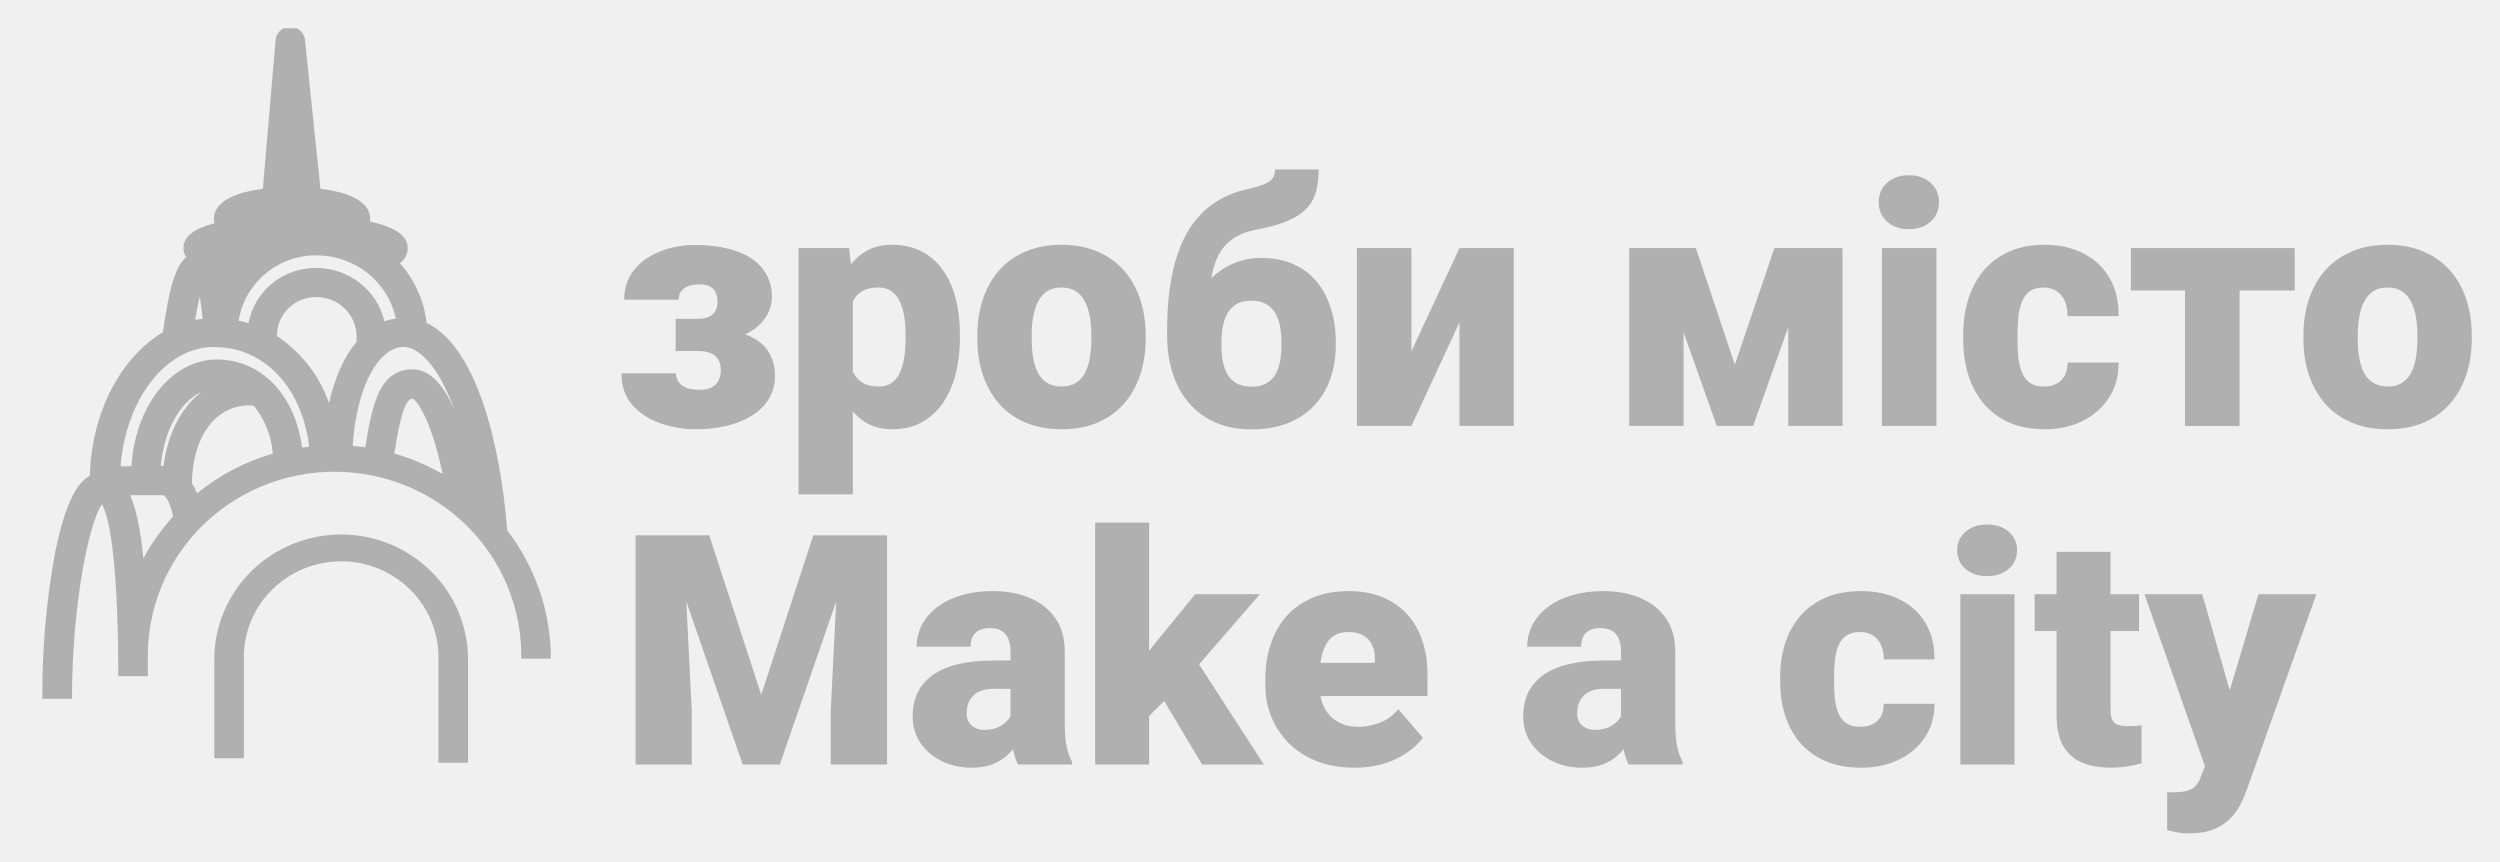
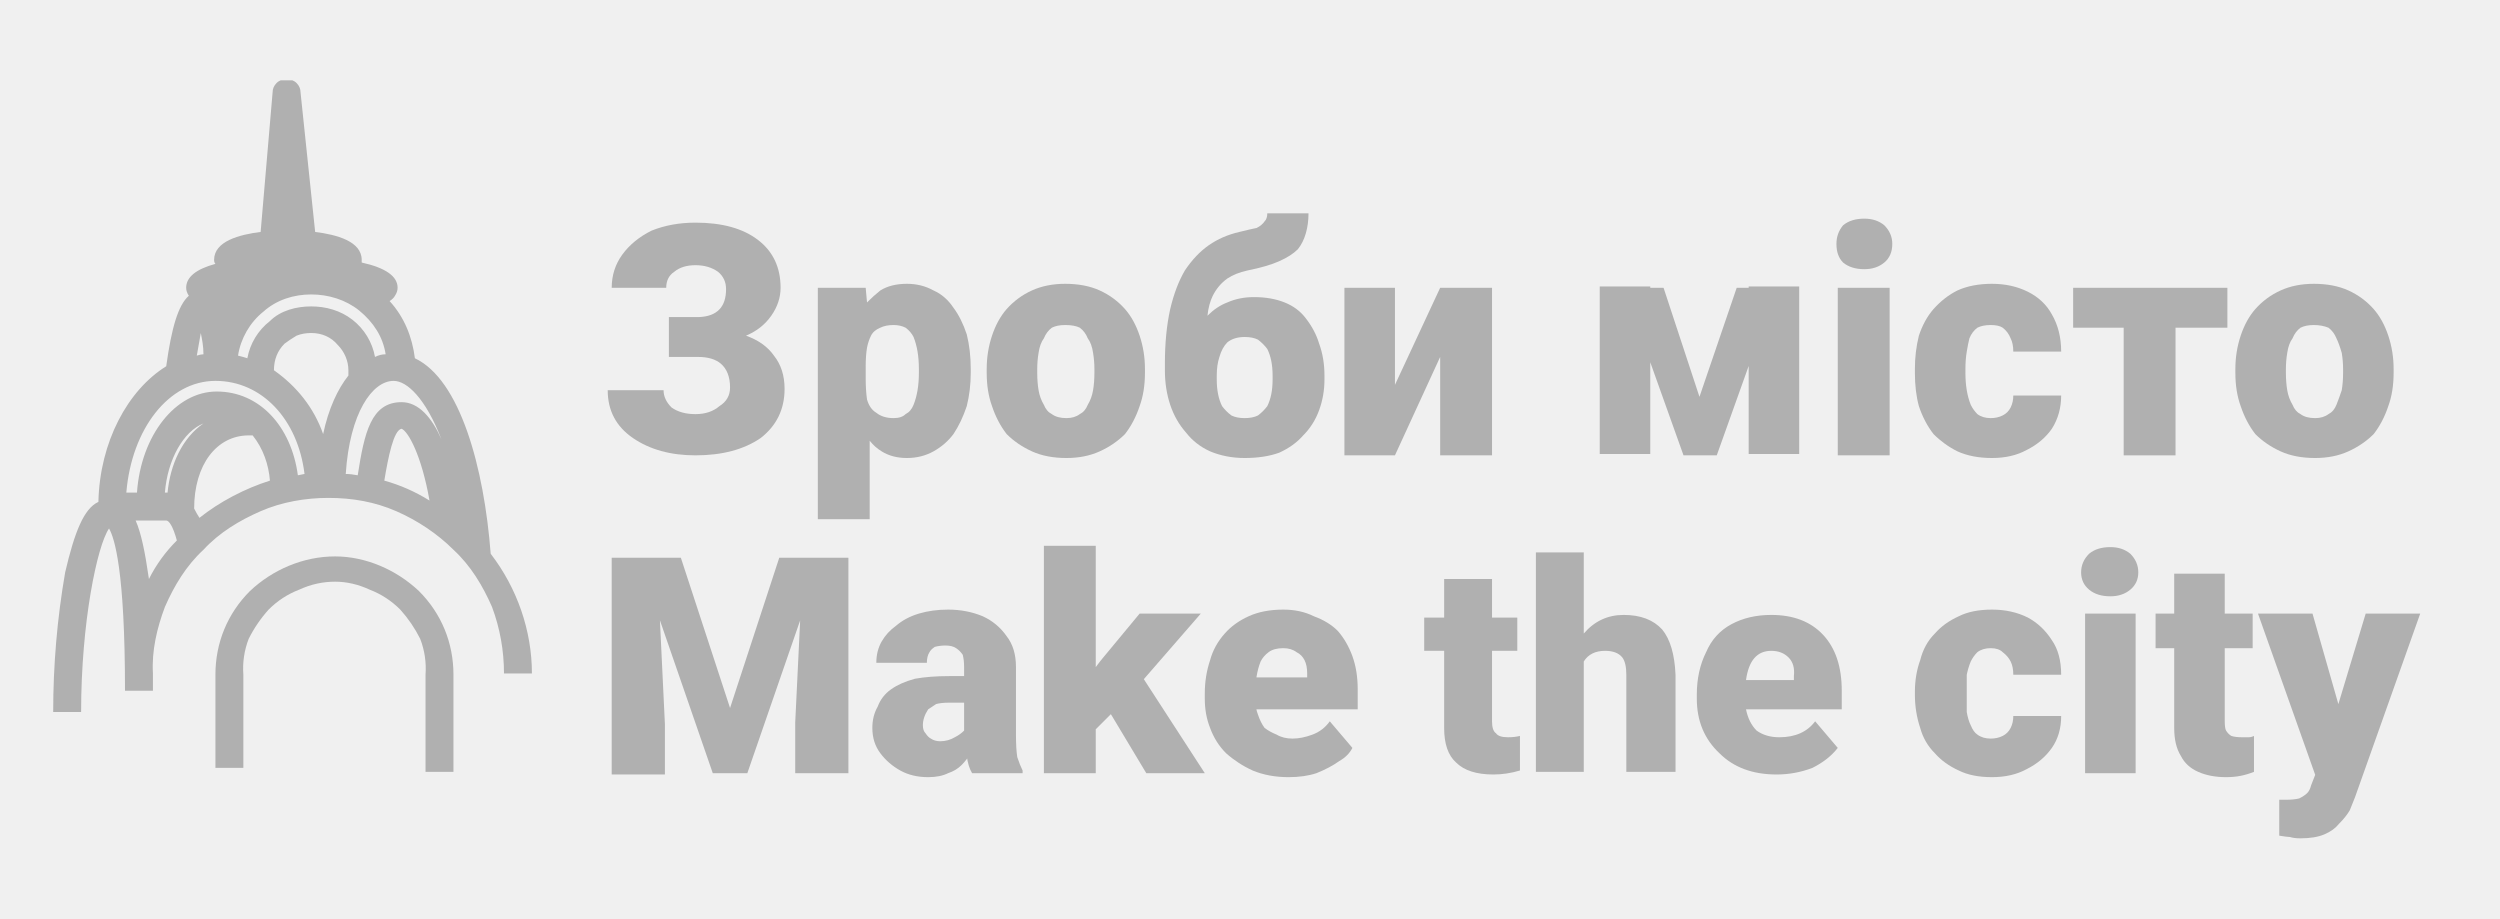
- <svg xmlns="http://www.w3.org/2000/svg" width="177" height="61" viewBox="0 0 177 61" fill="none">
-   <path d="M50.37 24.152H47.836V22.569H49.423C49.75 22.569 50.013 22.518 50.21 22.418C50.416 22.317 50.564 22.177 50.656 21.998C50.755 21.812 50.804 21.603 50.804 21.37C50.804 21.168 50.77 20.974 50.701 20.788C50.64 20.602 50.519 20.447 50.336 20.322C50.153 20.198 49.883 20.136 49.525 20.136C49.229 20.136 48.97 20.175 48.749 20.253C48.528 20.33 48.357 20.45 48.235 20.613C48.114 20.769 48.053 20.97 48.053 21.219H44.194C44.194 20.404 44.422 19.709 44.879 19.135C45.336 18.553 45.948 18.111 46.717 17.808C47.486 17.498 48.334 17.343 49.263 17.343C50.077 17.343 50.815 17.424 51.478 17.587C52.14 17.742 52.707 17.975 53.179 18.285C53.65 18.596 54.012 18.98 54.263 19.438C54.522 19.888 54.651 20.412 54.651 21.009C54.651 21.436 54.552 21.839 54.354 22.22C54.157 22.6 53.871 22.937 53.498 23.232C53.125 23.519 52.672 23.744 52.14 23.907C51.615 24.07 51.025 24.152 50.37 24.152ZM47.836 23.314H50.37C51.101 23.314 51.744 23.387 52.3 23.535C52.863 23.675 53.335 23.884 53.715 24.163C54.096 24.443 54.381 24.788 54.571 25.199C54.769 25.603 54.868 26.069 54.868 26.596C54.868 27.194 54.731 27.729 54.457 28.202C54.183 28.668 53.795 29.064 53.293 29.39C52.79 29.716 52.197 29.964 51.512 30.135C50.827 30.305 50.077 30.391 49.263 30.391C48.403 30.391 47.569 30.251 46.763 29.972C45.956 29.692 45.294 29.262 44.776 28.68C44.259 28.098 44 27.349 44 26.433H47.859C47.859 26.643 47.916 26.837 48.03 27.015C48.144 27.194 48.323 27.337 48.566 27.446C48.818 27.547 49.141 27.597 49.537 27.597C49.925 27.597 50.226 27.531 50.439 27.399C50.659 27.267 50.812 27.097 50.895 26.887C50.987 26.678 51.032 26.464 51.032 26.247C51.032 25.913 50.971 25.646 50.85 25.444C50.728 25.242 50.545 25.095 50.302 25.002C50.066 24.901 49.773 24.85 49.423 24.85H47.836V23.314Z" fill="#B0B0B0" />
-   <path d="M60.382 19.985V35H56.535V17.564H60.12L60.382 19.985ZM67.962 23.709V23.954C67.962 24.87 67.86 25.719 67.654 26.503C67.449 27.287 67.144 27.97 66.741 28.552C66.338 29.134 65.835 29.588 65.234 29.913C64.64 30.232 63.952 30.391 63.168 30.391C62.429 30.391 61.794 30.224 61.261 29.89C60.728 29.556 60.283 29.095 59.925 28.505C59.568 27.915 59.279 27.24 59.058 26.48C58.837 25.719 58.662 24.916 58.533 24.07V23.756C58.662 22.848 58.837 22.006 59.058 21.23C59.279 20.447 59.568 19.764 59.925 19.182C60.283 18.6 60.725 18.146 61.25 17.82C61.782 17.494 62.418 17.331 63.156 17.331C63.94 17.331 64.629 17.482 65.223 17.785C65.824 18.088 66.326 18.522 66.73 19.089C67.141 19.647 67.449 20.319 67.654 21.102C67.86 21.886 67.962 22.755 67.962 23.709ZM64.115 23.954V23.709C64.115 23.221 64.081 22.774 64.013 22.371C63.944 21.96 63.834 21.603 63.681 21.3C63.537 20.997 63.343 20.765 63.099 20.602C62.856 20.439 62.555 20.357 62.197 20.357C61.786 20.357 61.44 20.423 61.158 20.555C60.884 20.679 60.664 20.873 60.496 21.137C60.337 21.393 60.222 21.715 60.154 22.103C60.093 22.483 60.066 22.93 60.074 23.442V24.396C60.059 24.986 60.116 25.506 60.245 25.956C60.374 26.398 60.599 26.744 60.919 26.992C61.238 27.24 61.672 27.364 62.22 27.364C62.585 27.364 62.89 27.279 63.133 27.108C63.377 26.93 63.571 26.685 63.716 26.375C63.86 26.057 63.963 25.692 64.024 25.281C64.085 24.87 64.115 24.427 64.115 23.954Z" fill="#B0B0B0" />
-   <path d="M69.195 23.989V23.744C69.195 22.821 69.325 21.971 69.584 21.195C69.842 20.412 70.223 19.733 70.725 19.158C71.228 18.584 71.848 18.138 72.586 17.82C73.324 17.494 74.177 17.331 75.143 17.331C76.117 17.331 76.974 17.494 77.712 17.82C78.458 18.138 79.082 18.584 79.584 19.158C80.086 19.733 80.467 20.412 80.726 21.195C80.984 21.971 81.114 22.821 81.114 23.744V23.989C81.114 24.904 80.984 25.754 80.726 26.538C80.467 27.314 80.086 27.993 79.584 28.575C79.082 29.149 78.462 29.595 77.723 29.913C76.985 30.232 76.133 30.391 75.166 30.391C74.199 30.391 73.343 30.232 72.597 29.913C71.852 29.595 71.228 29.149 70.725 28.575C70.223 27.993 69.842 27.314 69.584 26.538C69.325 25.754 69.195 24.904 69.195 23.989ZM73.043 23.744V23.989C73.043 24.462 73.077 24.904 73.145 25.316C73.214 25.727 73.328 26.088 73.488 26.398C73.648 26.701 73.865 26.938 74.139 27.108C74.412 27.279 74.755 27.364 75.166 27.364C75.569 27.364 75.904 27.279 76.171 27.108C76.445 26.938 76.662 26.701 76.821 26.398C76.981 26.088 77.095 25.727 77.164 25.316C77.232 24.904 77.267 24.462 77.267 23.989V23.744C77.267 23.287 77.232 22.856 77.164 22.452C77.095 22.041 76.981 21.68 76.821 21.37C76.662 21.052 76.445 20.803 76.171 20.625C75.897 20.447 75.554 20.357 75.143 20.357C74.74 20.357 74.401 20.447 74.127 20.625C73.861 20.803 73.648 21.052 73.488 21.37C73.328 21.68 73.214 22.041 73.145 22.452C73.077 22.856 73.043 23.287 73.043 23.744Z" fill="#B0B0B0" />
-   <path d="M90.269 12H93.363C93.363 12.559 93.306 13.063 93.192 13.513C93.078 13.956 92.865 14.355 92.553 14.712C92.241 15.061 91.784 15.368 91.183 15.632C90.589 15.888 89.805 16.105 88.831 16.283C88.207 16.408 87.682 16.621 87.256 16.924C86.829 17.226 86.487 17.637 86.228 18.157C85.977 18.669 85.798 19.306 85.692 20.066C85.593 20.827 85.555 21.727 85.578 22.767V23.081L82.632 23.616V23.302C82.64 21.742 82.773 20.388 83.032 19.24C83.29 18.084 83.66 17.11 84.139 16.318C84.626 15.527 85.212 14.894 85.897 14.421C86.582 13.948 87.351 13.614 88.203 13.42C88.744 13.296 89.162 13.176 89.459 13.059C89.763 12.943 89.973 12.803 90.087 12.64C90.209 12.477 90.269 12.264 90.269 12ZM89.322 18.262C90.174 18.262 90.928 18.41 91.582 18.704C92.237 18.999 92.785 19.415 93.226 19.95C93.668 20.485 94.003 21.118 94.231 21.847C94.459 22.569 94.573 23.356 94.573 24.21V24.454C94.573 25.308 94.444 26.099 94.185 26.829C93.927 27.551 93.546 28.179 93.044 28.715C92.541 29.25 91.917 29.665 91.171 29.96C90.433 30.255 89.581 30.402 88.614 30.402C87.648 30.402 86.791 30.239 86.046 29.913C85.3 29.58 84.672 29.114 84.162 28.517C83.66 27.919 83.279 27.217 83.02 26.41C82.761 25.603 82.632 24.718 82.632 23.756V23.512C82.624 23.403 82.689 23.302 82.826 23.209C82.971 23.108 83.138 22.984 83.329 22.837C83.526 22.681 83.701 22.472 83.854 22.208C84.394 21.269 84.946 20.512 85.509 19.938C86.072 19.356 86.666 18.933 87.29 18.669C87.914 18.398 88.591 18.262 89.322 18.262ZM88.591 21.288C88.051 21.288 87.625 21.424 87.313 21.696C87.008 21.96 86.791 22.313 86.662 22.755C86.54 23.197 86.479 23.682 86.479 24.21V24.454C86.479 24.866 86.514 25.25 86.582 25.607C86.651 25.956 86.765 26.266 86.925 26.538C87.084 26.802 87.301 27.007 87.575 27.155C87.857 27.302 88.203 27.376 88.614 27.376C89.018 27.376 89.356 27.302 89.63 27.155C89.904 27.007 90.121 26.802 90.281 26.538C90.441 26.266 90.555 25.956 90.623 25.607C90.692 25.25 90.726 24.866 90.726 24.454V24.21C90.726 23.814 90.692 23.442 90.623 23.093C90.555 22.736 90.441 22.425 90.281 22.161C90.121 21.89 89.9 21.677 89.619 21.521C89.345 21.366 89.002 21.288 88.591 21.288Z" fill="#B0B0B0" />
-   <path d="M99.928 24.873L103.33 17.564H107.177V30.158H103.33V22.825L99.928 30.158H96.069V17.564H99.928V24.873Z" fill="#B0B0B0" />
-   <path d="M122.828 25.828L125.625 17.564H128.605L124.118 30.158H121.55L117.075 17.564H120.066L122.828 25.828ZM119.198 17.564V30.158H115.351V17.564H119.198ZM126.607 30.158V17.564H130.454V30.158H126.607Z" fill="#B0B0B0" />
-   <path d="M137.098 17.564V30.158H133.24V17.564H137.098ZM133.012 14.316C133.012 13.758 133.209 13.3 133.605 12.943C134.001 12.586 134.515 12.407 135.146 12.407C135.778 12.407 136.292 12.586 136.687 12.943C137.083 13.3 137.281 13.758 137.281 14.316C137.281 14.875 137.083 15.333 136.687 15.69C136.292 16.047 135.778 16.225 135.146 16.225C134.515 16.225 134.001 16.047 133.605 15.69C133.209 15.333 133.012 14.875 133.012 14.316Z" fill="#B0B0B0" />
-   <path d="M144.69 27.364C145.048 27.364 145.352 27.298 145.603 27.166C145.862 27.027 146.056 26.833 146.186 26.584C146.323 26.328 146.387 26.022 146.38 25.665H149.999C150.006 26.612 149.778 27.442 149.314 28.156C148.857 28.862 148.233 29.413 147.441 29.809C146.658 30.197 145.771 30.391 144.782 30.391C143.815 30.391 142.97 30.232 142.247 29.913C141.524 29.588 140.919 29.137 140.432 28.563C139.953 27.981 139.591 27.302 139.347 26.526C139.112 25.75 138.994 24.908 138.994 24V23.733C138.994 22.825 139.112 21.983 139.347 21.207C139.591 20.423 139.953 19.744 140.432 19.17C140.919 18.588 141.52 18.138 142.236 17.82C142.959 17.494 143.8 17.331 144.759 17.331C145.786 17.331 146.692 17.529 147.476 17.925C148.267 18.32 148.888 18.895 149.337 19.647C149.786 20.4 150.006 21.312 149.999 22.383H146.38C146.387 22.002 146.33 21.661 146.209 21.358C146.087 21.056 145.897 20.815 145.638 20.637C145.387 20.45 145.063 20.357 144.667 20.357C144.272 20.357 143.952 20.447 143.708 20.625C143.465 20.803 143.278 21.052 143.149 21.37C143.027 21.68 142.944 22.037 142.898 22.441C142.86 22.844 142.841 23.275 142.841 23.733V24C142.841 24.466 142.86 24.904 142.898 25.316C142.944 25.719 143.031 26.076 143.16 26.387C143.29 26.689 143.476 26.93 143.72 27.108C143.963 27.279 144.287 27.364 144.69 27.364Z" fill="#B0B0B0" />
-   <path d="M158.561 17.564V30.158H154.702V17.564H158.561ZM162.465 17.564V20.567H150.866V17.564H162.465Z" fill="#B0B0B0" />
-   <path d="M163.082 23.989V23.744C163.082 22.821 163.211 21.971 163.47 21.195C163.728 20.412 164.109 19.733 164.611 19.158C165.114 18.584 165.734 18.138 166.472 17.82C167.21 17.494 168.063 17.331 169.029 17.331C170.004 17.331 170.86 17.494 171.598 17.82C172.344 18.138 172.968 18.584 173.47 19.158C173.973 19.733 174.353 20.412 174.612 21.195C174.871 21.971 175 22.821 175 23.744V23.989C175 24.904 174.871 25.754 174.612 26.538C174.353 27.314 173.973 27.993 173.47 28.575C172.968 29.149 172.348 29.595 171.609 29.913C170.871 30.232 170.019 30.391 169.052 30.391C168.086 30.391 167.229 30.232 166.484 29.913C165.738 29.595 165.114 29.149 164.611 28.575C164.109 27.993 163.728 27.314 163.47 26.538C163.211 25.754 163.082 24.904 163.082 23.989ZM166.929 23.744V23.989C166.929 24.462 166.963 24.904 167.032 25.316C167.1 25.727 167.214 26.088 167.374 26.398C167.534 26.701 167.751 26.938 168.025 27.108C168.299 27.279 168.641 27.364 169.052 27.364C169.456 27.364 169.79 27.279 170.057 27.108C170.331 26.938 170.548 26.701 170.708 26.398C170.867 26.088 170.982 25.727 171.05 25.316C171.119 24.904 171.153 24.462 171.153 23.989V23.744C171.153 23.287 171.119 22.856 171.05 22.452C170.982 22.041 170.867 21.68 170.708 21.37C170.548 21.052 170.331 20.803 170.057 20.625C169.783 20.447 169.44 20.357 169.029 20.357C168.626 20.357 168.287 20.447 168.013 20.625C167.747 20.803 167.534 21.052 167.374 21.37C167.214 21.68 167.1 22.041 167.032 22.452C166.963 22.856 166.929 23.287 166.929 23.744Z" fill="#B0B0B0" />
-   <path d="M46.972 37.903H50.213L53.897 49.193L57.58 37.903H60.821L55.211 54.13H52.582L46.972 37.903ZM45 37.903H48.355L48.978 50.34V54.13H45V37.903ZM59.439 37.903H62.805V54.13H58.815V50.34L59.439 37.903Z" fill="#B0B0B0" />
-   <path d="M71.543 51.098V46.128C71.543 45.786 71.494 45.492 71.395 45.247C71.297 45.002 71.142 44.813 70.931 44.679C70.719 44.538 70.436 44.467 70.081 44.467C69.794 44.467 69.548 44.515 69.344 44.612C69.14 44.709 68.985 44.853 68.879 45.047C68.774 45.24 68.721 45.485 68.721 45.782H64.901C64.901 45.225 65.026 44.709 65.275 44.233C65.532 43.75 65.895 43.33 66.363 42.974C66.839 42.617 67.406 42.342 68.063 42.149C68.728 41.948 69.469 41.848 70.285 41.848C71.259 41.848 72.128 42.008 72.891 42.327C73.662 42.647 74.27 43.126 74.716 43.765C75.162 44.397 75.385 45.191 75.385 46.15V51.087C75.385 51.875 75.43 52.473 75.521 52.882C75.611 53.283 75.74 53.636 75.906 53.94V54.13H72.075C71.894 53.758 71.758 53.305 71.667 52.77C71.584 52.228 71.543 51.67 71.543 51.098ZM72.007 46.763L72.03 48.769H70.341C69.986 48.769 69.684 48.817 69.435 48.914C69.193 49.011 68.996 49.144 68.845 49.315C68.702 49.479 68.596 49.664 68.528 49.872C68.468 50.08 68.437 50.3 68.437 50.53C68.437 50.753 68.49 50.953 68.596 51.132C68.709 51.303 68.86 51.436 69.049 51.533C69.238 51.63 69.45 51.678 69.684 51.678C70.107 51.678 70.466 51.6 70.761 51.444C71.063 51.28 71.293 51.083 71.452 50.853C71.611 50.623 71.69 50.407 71.69 50.207L72.529 51.745C72.378 52.042 72.204 52.343 72.007 52.647C71.818 52.952 71.58 53.234 71.293 53.494C71.014 53.747 70.67 53.955 70.262 54.118C69.854 54.275 69.359 54.353 68.777 54.353C68.022 54.353 67.327 54.2 66.692 53.896C66.065 53.591 65.562 53.167 65.185 52.625C64.807 52.075 64.618 51.444 64.618 50.73C64.618 50.106 64.731 49.549 64.958 49.059C65.192 48.568 65.544 48.152 66.012 47.81C66.48 47.469 67.077 47.209 67.803 47.03C68.528 46.852 69.382 46.763 70.364 46.763H72.007Z" fill="#B0B0B0" />
-   <path d="M81.357 37V54.13H77.538V37H81.357ZM89.2 42.071L83.873 48.212L81.085 50.953L79.419 48.568L81.743 45.593L84.621 42.071H89.2ZM85.109 54.13L81.833 48.635L84.655 46.663L89.483 54.13H85.109Z" fill="#B0B0B0" />
-   <path d="M95.909 54.353C94.912 54.353 94.02 54.2 93.235 53.896C92.449 53.584 91.784 53.156 91.24 52.614C90.704 52.072 90.292 51.447 90.005 50.742C89.725 50.036 89.585 49.289 89.585 48.502V48.078C89.585 47.194 89.71 46.377 89.959 45.626C90.209 44.868 90.579 44.207 91.07 43.642C91.561 43.078 92.177 42.639 92.917 42.327C93.658 42.008 94.519 41.848 95.501 41.848C96.37 41.848 97.148 41.986 97.836 42.26C98.524 42.535 99.105 42.929 99.581 43.442C100.065 43.954 100.431 44.575 100.681 45.303C100.938 46.031 101.066 46.848 101.066 47.755V49.282H91.047V46.93H97.337V46.64C97.345 46.239 97.273 45.897 97.122 45.615C96.978 45.333 96.767 45.117 96.487 44.969C96.208 44.82 95.868 44.746 95.467 44.746C95.052 44.746 94.708 44.835 94.436 45.013C94.172 45.191 93.964 45.437 93.813 45.749C93.669 46.053 93.567 46.406 93.507 46.807C93.446 47.209 93.416 47.632 93.416 48.078V48.502C93.416 48.947 93.476 49.352 93.597 49.716C93.726 50.08 93.907 50.392 94.141 50.653C94.383 50.905 94.67 51.102 95.003 51.243C95.343 51.384 95.728 51.455 96.159 51.455C96.68 51.455 97.194 51.358 97.7 51.165C98.206 50.972 98.641 50.653 99.003 50.207L100.737 52.235C100.488 52.584 100.133 52.922 99.672 53.249C99.219 53.576 98.675 53.844 98.04 54.052C97.405 54.252 96.695 54.353 95.909 54.353Z" fill="#B0B0B0" />
-   <path d="M114.768 51.098V46.128C114.768 45.786 114.719 45.492 114.621 45.247C114.522 45.002 114.368 44.813 114.156 44.679C113.944 44.538 113.661 44.467 113.306 44.467C113.019 44.467 112.773 44.515 112.569 44.612C112.365 44.709 112.21 44.853 112.105 45.047C111.999 45.24 111.946 45.485 111.946 45.782H108.127C108.127 45.225 108.251 44.709 108.501 44.233C108.758 43.75 109.12 43.33 109.589 42.974C110.065 42.617 110.631 42.342 111.289 42.149C111.954 41.948 112.694 41.848 113.51 41.848C114.485 41.848 115.354 42.008 116.117 42.327C116.887 42.647 117.496 43.126 117.941 43.765C118.387 44.397 118.61 45.191 118.61 46.15V51.087C118.61 51.875 118.655 52.473 118.746 52.882C118.837 53.283 118.965 53.636 119.131 53.94V54.13H115.301C115.119 53.758 114.983 53.305 114.893 52.77C114.81 52.228 114.768 51.67 114.768 51.098ZM115.233 46.763L115.255 48.769H113.567C113.212 48.769 112.909 48.817 112.66 48.914C112.418 49.011 112.222 49.144 112.071 49.315C111.927 49.479 111.821 49.664 111.753 49.872C111.693 50.08 111.663 50.3 111.663 50.53C111.663 50.753 111.716 50.953 111.821 51.132C111.935 51.303 112.086 51.436 112.275 51.533C112.464 51.63 112.675 51.678 112.909 51.678C113.332 51.678 113.691 51.6 113.986 51.444C114.288 51.28 114.519 51.083 114.677 50.853C114.836 50.623 114.915 50.407 114.915 50.207L115.754 51.745C115.603 52.042 115.429 52.343 115.233 52.647C115.044 52.952 114.806 53.234 114.519 53.494C114.239 53.747 113.895 53.955 113.487 54.118C113.079 54.275 112.584 54.353 112.003 54.353C111.247 54.353 110.552 54.2 109.917 53.896C109.29 53.591 108.788 53.167 108.41 52.625C108.032 52.075 107.843 51.444 107.843 50.73C107.843 50.106 107.957 49.549 108.183 49.059C108.418 48.568 108.769 48.152 109.237 47.81C109.706 47.469 110.303 47.209 111.028 47.03C111.753 46.852 112.607 46.763 113.589 46.763H115.233Z" fill="#B0B0B0" />
-   <path d="M131.689 51.455C132.044 51.455 132.346 51.392 132.595 51.266C132.852 51.132 133.045 50.946 133.173 50.708C133.309 50.463 133.374 50.169 133.366 49.828H136.959C136.966 50.734 136.74 51.529 136.279 52.213C135.825 52.889 135.206 53.416 134.42 53.795C133.642 54.167 132.762 54.353 131.779 54.353C130.82 54.353 129.981 54.2 129.263 53.896C128.546 53.584 127.945 53.153 127.461 52.603C126.985 52.046 126.626 51.395 126.385 50.653C126.15 49.91 126.033 49.103 126.033 48.234V47.978C126.033 47.108 126.15 46.302 126.385 45.559C126.626 44.809 126.985 44.159 127.461 43.609C127.945 43.052 128.542 42.621 129.252 42.316C129.97 42.004 130.805 41.848 131.757 41.848C132.777 41.848 133.676 42.038 134.454 42.416C135.24 42.795 135.856 43.345 136.301 44.066C136.747 44.787 136.966 45.66 136.959 46.685H133.366C133.374 46.321 133.317 45.994 133.196 45.704C133.075 45.414 132.886 45.184 132.629 45.013C132.38 44.835 132.059 44.746 131.666 44.746C131.273 44.746 130.956 44.831 130.714 45.002C130.472 45.173 130.287 45.411 130.159 45.715C130.038 46.013 129.955 46.354 129.909 46.741C129.872 47.127 129.853 47.539 129.853 47.978V48.234C129.853 48.68 129.872 49.1 129.909 49.493C129.955 49.88 130.042 50.221 130.17 50.519C130.298 50.809 130.484 51.039 130.725 51.21C130.967 51.373 131.288 51.455 131.689 51.455Z" fill="#B0B0B0" />
-   <path d="M142.625 42.071V54.13H138.795V42.071H142.625ZM138.568 38.962C138.568 38.426 138.764 37.988 139.157 37.646C139.55 37.305 140.06 37.134 140.687 37.134C141.314 37.134 141.824 37.305 142.217 37.646C142.61 37.988 142.807 38.426 142.807 38.962C142.807 39.496 142.61 39.935 142.217 40.277C141.824 40.618 141.314 40.789 140.687 40.789C140.06 40.789 139.55 40.618 139.157 40.277C138.764 39.935 138.568 39.496 138.568 38.962Z" fill="#B0B0B0" />
-   <path d="M151.443 42.071V44.679H144.053V42.071H151.443ZM145.606 39.073H149.425V50.196C149.425 50.515 149.463 50.764 149.539 50.942C149.614 51.113 149.743 51.236 149.924 51.31C150.113 51.377 150.362 51.41 150.672 51.41C150.891 51.41 151.072 51.407 151.216 51.399C151.36 51.384 151.496 51.366 151.624 51.343V54.029C151.299 54.133 150.959 54.211 150.604 54.263C150.249 54.323 149.871 54.353 149.471 54.353C148.655 54.353 147.956 54.226 147.374 53.974C146.8 53.721 146.362 53.324 146.059 52.781C145.757 52.239 145.606 51.533 145.606 50.664V39.073Z" fill="#B0B0B0" />
-   <path d="M156.724 52.714L159.897 42.071H164L159.07 55.924C158.964 56.229 158.824 56.556 158.651 56.905C158.477 57.261 158.239 57.599 157.937 57.919C157.634 58.238 157.245 58.498 156.769 58.699C156.301 58.9 155.719 59 155.024 59C154.654 59 154.382 58.981 154.208 58.944C154.042 58.915 153.785 58.859 153.437 58.777V56.091C153.536 56.091 153.619 56.091 153.687 56.091C153.762 56.091 153.845 56.091 153.936 56.091C154.344 56.091 154.669 56.05 154.911 55.969C155.16 55.887 155.349 55.768 155.477 55.612C155.613 55.456 155.719 55.267 155.795 55.044L156.724 52.714ZM155.919 42.071L158.333 50.508L158.753 54.486H156.191L151.828 42.071H155.919Z" fill="#B0B0B0" />
-   <g clip-path="url(#clip0_2_1831)">
-     <path d="M35.914 37.555C35.4 31.146 33.649 24.49 30.203 22.863C30.03 21.298 29.371 19.824 28.315 18.641C28.487 18.515 28.627 18.351 28.722 18.162C28.817 17.974 28.866 17.765 28.864 17.555C28.864 16.685 27.973 16.066 26.208 15.694C26.211 15.634 26.211 15.573 26.208 15.512C26.208 14.11 24.327 13.566 22.688 13.363L21.601 2.918C21.599 2.644 21.486 2.383 21.288 2.191C21.09 1.999 20.822 1.893 20.544 1.895C20.266 1.897 20 2.008 19.805 2.203C19.61 2.398 19.502 2.662 19.504 2.935L18.609 13.37C16.984 13.58 15.146 14.123 15.146 15.512C15.145 15.611 15.156 15.709 15.177 15.805C13.727 16.183 12.989 16.767 12.989 17.555C12.987 17.784 13.055 18.008 13.185 18.198C12.364 18.885 11.944 20.649 11.532 23.523C8.571 25.294 6.481 29.162 6.362 33.68C5.314 34.247 4.562 35.963 3.916 39.04C3.279 42.483 2.972 45.976 3 49.475H5.097C5.097 42.805 6.299 37.008 7.219 35.702C7.6 36.365 8.372 38.824 8.372 47.873H10.469C10.469 47.433 10.469 47.01 10.469 46.594C10.443 44.869 10.767 43.156 11.421 41.555C12.074 39.954 13.046 38.497 14.277 37.269C15.509 36.041 16.977 35.066 18.596 34.402C20.215 33.737 21.952 33.396 23.706 33.399C25.459 33.401 27.195 33.747 28.812 34.416C30.429 35.085 31.894 36.064 33.122 37.296C34.35 38.527 35.317 39.987 35.967 41.59C36.615 43.193 36.934 44.907 36.903 46.632H39C39.003 43.356 37.92 40.169 35.914 37.555V37.555ZM32.167 29.004C31.468 27.398 30.514 26.15 29.214 26.15C26.907 26.15 26.358 28.526 25.862 31.672C25.568 31.627 25.271 31.596 24.971 31.569C25.278 27.013 26.966 24.562 28.57 24.562C29.605 24.562 31.035 25.851 32.167 29.004ZM31.332 33.556C30.258 32.939 29.111 32.454 27.917 32.112C28.197 30.314 28.581 28.275 29.186 28.213C29.651 28.416 30.657 30.187 31.332 33.556V33.556ZM22.436 18.084C23.748 18.086 25.02 18.53 26.038 19.344C27.056 20.158 27.759 21.291 28.029 22.554C27.751 22.591 27.478 22.657 27.214 22.753C26.965 21.679 26.352 20.721 25.476 20.034C24.601 19.347 23.514 18.972 22.395 18.971C21.254 18.96 20.146 19.346 19.268 20.062C18.39 20.778 17.797 21.776 17.596 22.881C17.372 22.812 17.141 22.753 16.897 22.705C17.102 21.408 17.774 20.227 18.791 19.376C19.808 18.526 21.102 18.064 22.436 18.074V18.084ZM19.605 23.781C19.602 23.419 19.672 23.06 19.812 22.725C19.951 22.39 20.157 22.085 20.417 21.829C20.677 21.573 20.987 21.371 21.328 21.233C21.668 21.096 22.034 21.027 22.402 21.031C23.156 21.032 23.879 21.327 24.412 21.851C24.946 22.376 25.246 23.087 25.247 23.829V24.201C24.373 25.232 23.705 26.718 23.293 28.543C22.625 26.608 21.333 24.941 19.613 23.795L19.605 23.781ZM14.146 20.993C14.223 21.467 14.289 22.024 14.349 22.568C14.171 22.588 13.999 22.619 13.814 22.654C13.936 21.928 14.045 21.388 14.146 20.993ZM15.195 24.576C18.728 24.576 21.392 27.464 21.891 31.624L21.384 31.689C20.916 28.007 18.526 25.452 15.352 25.452C12.178 25.452 9.571 28.712 9.305 33.016H8.536C8.91 28.251 11.738 24.562 15.181 24.562L15.195 24.576ZM11.574 32.992H11.388C11.588 30.513 12.755 28.433 14.265 27.749C12.716 28.928 11.839 30.922 11.574 32.992ZM13.587 34.203C13.636 30.912 15.251 28.701 17.659 28.701C17.759 28.703 17.86 28.71 17.959 28.722C18.751 29.691 19.223 30.875 19.312 32.116C17.351 32.69 15.528 33.647 13.95 34.928C13.851 34.676 13.729 34.433 13.587 34.203V34.203ZM10.151 39.532C9.938 37.407 9.623 35.984 9.214 35.062H11.539C11.706 35.062 12.024 35.482 12.255 36.565C11.435 37.467 10.729 38.463 10.151 39.532V39.532Z" fill="#B0B0B0" />
-     <path d="M24.153 37.84C21.771 37.844 19.488 38.776 17.804 40.434C16.12 42.091 15.173 44.337 15.17 46.68V53.687H17.267V46.673C17.247 45.77 17.409 44.873 17.746 44.033C18.083 43.193 18.587 42.428 19.229 41.783C19.87 41.137 20.636 40.624 21.482 40.274C22.328 39.924 23.237 39.744 24.154 39.744C25.072 39.744 25.98 39.924 26.826 40.274C27.672 40.624 28.439 41.137 29.08 41.783C29.722 42.428 30.226 43.193 30.562 44.033C30.899 44.873 31.062 45.77 31.041 46.673V54H33.139V46.673C33.134 44.331 32.185 42.086 30.501 40.43C28.817 38.774 26.534 37.843 24.153 37.84V37.84Z" fill="#B0B0B0" />
-   </g>
+ <svg xmlns="http://www.w3.org/2000/svg" version="1.2" viewBox="0 0 188 61" width="166" height="61">
  <defs>
-     <clipPath id="clip0_2_1831">
-       <rect width="36" height="52" fill="white" transform="translate(3 2)" />
+     <clipPath clipPathUnits="userSpaceOnUse" id="cp1">
+       <path d="m4 2h36v52h-36z" />
    </clipPath>
  </defs>
+   <style>
+ 		.s0 { fill: #b0b0b0 } 
+ 	</style>
+   <path id="З" class="s0" aria-label="З" d="m54.6 17.7q0-0.8-0.6-1.3-0.7-0.5-1.7-0.5-1 0-1.6 0.5-0.6 0.4-0.6 1.2h-4.1q0-1.4 0.8-2.5 0.8-1.1 2.2-1.8 1.5-0.6 3.3-0.6 3 0 4.7 1.3 1.7 1.3 1.7 3.6 0 1.1-0.7 2.1-0.7 1-1.9 1.5 1.4 0.5 2.1 1.5 0.8 1 0.8 2.5 0 2.3-1.8 3.7-1.9 1.3-4.9 1.3-2.8 0-4.7-1.3-1.9-1.3-1.9-3.6h4.2q0 0.7 0.6 1.3 0.7 0.5 1.8 0.5 1.1 0 1.8-0.6 0.8-0.5 0.8-1.4 0-1.2-0.7-1.8-0.6-0.5-1.7-0.5h-2.2v-3h2.3q2-0.1 2-2.1z" />
+   <path id="Layer" fill-rule="evenodd" class="s0" d="m65.4 35h-3.9v-17.4h3.6l0.1 1.1q0.5-0.5 1-0.9 0.8-0.5 2-0.5 1.1 0 2 0.5 0.9 0.4 1.5 1.3 0.6 0.8 1 2 0.3 1.2 0.3 2.6v0.3q0 1.3-0.3 2.5-0.4 1.2-1 2.1-0.6 0.8-1.5 1.3-0.9 0.5-2 0.5-1.1 0-1.9-0.5-0.5-0.3-0.9-0.8zm3.7-11v-0.3q0-0.7-0.1-1.3-0.1-0.6-0.3-1.1-0.2-0.4-0.6-0.7-0.4-0.2-0.9-0.2-0.6 0-1 0.2-0.5 0.2-0.7 0.6-0.2 0.4-0.3 0.9-0.1 0.6-0.1 1.4v0.9q0 0.9 0.1 1.6 0.2 0.7 0.7 1 0.5 0.4 1.3 0.4 0.6 0 0.9-0.3 0.4-0.2 0.6-0.7 0.2-0.5 0.3-1.1 0.1-0.6 0.1-1.3z" />
+   <path id="Layer" fill-rule="evenodd" class="s0" d="m74.2 24v-0.3q0-1.3 0.4-2.5 0.4-1.2 1.1-2 0.8-0.9 1.9-1.4 1.1-0.5 2.5-0.5 1.5 0 2.6 0.5 1.1 0.5 1.9 1.4 0.7 0.8 1.1 2 0.4 1.2 0.4 2.5v0.3q0 1.4-0.4 2.5-0.4 1.2-1.1 2.1-0.8 0.8-1.9 1.3-1.1 0.5-2.5 0.5-1.5 0-2.6-0.5-1.1-0.5-1.9-1.3-0.7-0.9-1.1-2.1-0.4-1.1-0.4-2.5zm3.8-0.3v0.3q0 0.7 0.1 1.3 0.1 0.6 0.4 1.1 0.2 0.5 0.6 0.7 0.4 0.3 1.1 0.3 0.6 0 1-0.3 0.4-0.2 0.6-0.7 0.3-0.5 0.4-1.1 0.1-0.6 0.1-1.3v-0.3q0-0.6-0.1-1.2-0.1-0.7-0.4-1.1-0.2-0.5-0.6-0.8-0.4-0.2-1.1-0.2-0.6 0-1 0.2-0.4 0.3-0.6 0.8-0.3 0.4-0.4 1.1-0.1 0.6-0.1 1.2z" />
+   <path id="Layer" fill-rule="evenodd" class="s0" d="m95.3 12h3.1q0 0.8-0.2 1.5-0.2 0.7-0.6 1.2-0.5 0.5-1.4 0.9-0.9 0.4-2.4 0.7-0.9 0.2-1.5 0.6-0.7 0.5-1.1 1.3-0.3 0.6-0.4 1.5 0.7-0.7 1.5-1 0.9-0.4 2-0.4 1.3 0 2.3 0.4 1 0.4 1.6 1.2 0.7 0.9 1 1.9 0.4 1.1 0.4 2.4v0.3q0 1.2-0.4 2.3-0.4 1.1-1.2 1.9-0.7 0.8-1.8 1.3-1.1 0.4-2.6 0.4-1.4 0-2.6-0.5-1.1-0.5-1.8-1.4-0.8-0.9-1.2-2.1-0.4-1.2-0.4-2.6v-0.3q0 0 0 0v-0.2q0-2.3 0.4-4.1 0.4-1.7 1.1-2.9 0.8-1.2 1.8-1.9 1-0.7 2.3-1 0.8-0.2 1.3-0.3 0.4-0.2 0.6-0.5 0.2-0.2 0.2-0.6zm-1.7 9.3q-0.8 0-1.3 0.4-0.4 0.4-0.6 1.1-0.2 0.6-0.2 1.4v0.3q0 0.6 0.1 1.1 0.1 0.5 0.3 0.9 0.3 0.4 0.7 0.7 0.4 0.2 1 0.2 0.6 0 1-0.2 0.4-0.3 0.7-0.7 0.2-0.4 0.3-0.9 0.1-0.5 0.1-1.1v-0.3q0-0.6-0.1-1.1-0.1-0.5-0.3-0.9-0.3-0.4-0.7-0.7-0.4-0.2-1-0.2z" />
+   <path id="Layer" class="s0" d="m104.9 24.9l3.4-7.3h3.9v12.6h-3.9v-7.4l-3.4 7.4h-3.8v-12.6h3.8z" />
+   <path id="Layer" class="s0" d="m127.8 25.8l2.8-8.2h3l-4.5 12.6h-2.5l-4.5-12.6h3zm-3.7-8.3v12.6h-3.8v-12.6zm7.4 12.6v-12.6h3.8v12.6z" />
+   <path id="Layer" class="s0" d="m142.1 17.6v12.6h-3.9v-12.6zm-4-3.3q0-0.8 0.5-1.4 0.6-0.5 1.6-0.5 0.9 0 1.5 0.5 0.6 0.6 0.6 1.4 0 0.9-0.6 1.4-0.6 0.5-1.5 0.5-1 0-1.6-0.5-0.5-0.5-0.5-1.4z" />
+   <path id="Layer" class="s0" d="m149.7 27.4q0.5 0 0.9-0.2 0.4-0.2 0.6-0.6 0.2-0.4 0.2-0.9h3.6q0 1.4-0.7 2.5-0.7 1-1.9 1.6-1.1 0.6-2.6 0.6-1.5 0-2.6-0.5-1-0.5-1.8-1.3-0.7-0.9-1.1-2.1-0.3-1.1-0.3-2.5v-0.3q0-1.3 0.3-2.5 0.4-1.2 1.1-2 0.8-0.9 1.8-1.4 1.1-0.5 2.6-0.5 1.5 0 2.7 0.6 1.2 0.6 1.8 1.7 0.7 1.2 0.7 2.8h-3.6q0-0.6-0.2-1-0.2-0.5-0.6-0.8-0.3-0.2-0.9-0.2-0.6 0-1 0.2-0.4 0.3-0.6 0.8-0.1 0.4-0.2 1-0.1 0.6-0.1 1.3v0.3q0 0.7 0.1 1.3 0.1 0.6 0.3 1.1 0.2 0.4 0.5 0.7 0.4 0.3 1 0.3z" />
+   <path id="Layer" class="s0" d="m163.6 17.6v12.6h-3.9v-12.6zm3.9 0v3h-11.6v-3z" />
+   <path id="Layer" fill-rule="evenodd" class="s0" d="m168.1 24v-0.3q0-1.3 0.4-2.5 0.4-1.2 1.1-2 0.8-0.9 1.9-1.4 1.1-0.5 2.5-0.5 1.5 0 2.6 0.5 1.1 0.5 1.9 1.4 0.7 0.8 1.1 2 0.4 1.2 0.4 2.5v0.3q0 1.4-0.4 2.5-0.4 1.2-1.1 2.1-0.8 0.8-1.9 1.3-1.1 0.5-2.5 0.5-1.5 0-2.6-0.5-1.1-0.5-1.9-1.3-0.7-0.9-1.1-2.1-0.4-1.1-0.4-2.5zm3.8-0.3v0.3q0 0.7 0.1 1.3 0.1 0.6 0.4 1.1 0.2 0.5 0.6 0.7 0.4 0.3 1.1 0.3 0.6 0 1-0.3 0.4-0.2 0.6-0.7 0.2-0.5 0.4-1.1 0.1-0.6 0.1-1.3v-0.3q0-0.6-0.1-1.2-0.2-0.7-0.4-1.1-0.2-0.5-0.6-0.8-0.5-0.2-1.1-0.2-0.6 0-1 0.2-0.4 0.3-0.6 0.8-0.3 0.4-0.4 1.1-0.1 0.6-0.1 1.2z" />
+   <path id="Layer" class="s0" d="m48 37.9h3.2l3.7 11.3 3.7-11.3h3.2l-5.6 16.2h-2.6zm-2 0h3.4l0.6 12.5v3.8h-4zm14.4 0h3.4v16.2h-4v-3.8z" />
+   <path id="Layer" class="s0" d="m72.5 51.1v-5q0-0.5-0.1-0.9-0.2-0.3-0.5-0.5-0.3-0.2-0.8-0.2-0.4 0-0.8 0.1-0.3 0.2-0.4 0.4-0.2 0.3-0.2 0.8h-3.8q0-0.9 0.4-1.6 0.4-0.7 1.1-1.2 0.7-0.6 1.7-0.9 1-0.3 2.2-0.3 1.4 0 2.6 0.5 1.1 0.5 1.8 1.5 0.7 0.9 0.7 2.3v5q0 1.2 0.1 1.8 0.2 0.6 0.4 1v0.2h-3.8q-0.3-0.5-0.4-1.3-0.2-0.8-0.2-1.7zm0.5-4.3v2h-1.7q-0.5 0-0.9 0.1-0.3 0.2-0.6 0.4-0.2 0.3-0.3 0.6-0.1 0.3-0.1 0.6 0 0.4 0.2 0.6 0.2 0.3 0.4 0.4 0.3 0.2 0.7 0.2 0.6 0 1.1-0.3 0.4-0.2 0.7-0.5 0.2-0.4 0.2-0.7l0.8 1.5q-0.2 0.5-0.5 0.9-0.3 0.5-0.7 0.9-0.4 0.4-1 0.6-0.6 0.3-1.5 0.3-1.2 0-2.1-0.5-0.9-0.5-1.5-1.3-0.6-0.8-0.6-1.9 0-0.9 0.4-1.6 0.3-0.8 1-1.3 0.7-0.5 1.8-0.8 1.1-0.2 2.6-0.2z" />
+   <path id="Layer" class="s0" d="m82.4 37v17.1h-3.9v-17.1zm7.9 5.1l-5.3 6.1-2.8 2.8-1.7-2.4 2.3-3 2.9-3.5zm-4.1 12l-3.3-5.5 2.9-1.9 4.8 7.4z" />
+   <path id="Layer" class="s0" d="m96.9 54.4q-1.5 0-2.7-0.5-1.1-0.5-2-1.3-0.8-0.8-1.2-1.9-0.4-1-0.4-2.2v-0.4q0-1.3 0.4-2.5 0.3-1.1 1.1-2 0.7-0.8 1.8-1.3 1.1-0.5 2.6-0.5 1.3 0 2.3 0.5 1.1 0.4 1.8 1.1 0.7 0.8 1.1 1.9 0.4 1.1 0.4 2.5v1.5h-10.1v-2.4h6.3v-0.3q0-0.6-0.2-1-0.2-0.4-0.6-0.6-0.4-0.3-1-0.3-0.7 0-1.1 0.3-0.4 0.3-0.6 0.7-0.2 0.5-0.3 1.1-0.1 0.6-0.1 1.3v0.4q0 0.7 0.2 1.2 0.2 0.6 0.5 1 0.4 0.3 0.9 0.5 0.5 0.3 1.2 0.3 0.7 0 1.5-0.3 0.8-0.3 1.3-1l1.7 2q-0.3 0.6-1 1-0.7 0.5-1.7 0.9-0.9 0.3-2.1 0.3z" />
+   <path id="Layer" class="s0" d="m149.7 51.5q0.5 0 0.9-0.2 0.4-0.2 0.6-0.6 0.2-0.4 0.2-0.9h3.6q0 1.4-0.7 2.4-0.7 1-1.9 1.6-1.1 0.6-2.6 0.6-1.5 0-2.5-0.5-1.1-0.5-1.8-1.3-0.8-0.8-1.1-1.9-0.4-1.2-0.4-2.5v-0.2q0-1.3 0.4-2.4 0.3-1.2 1.1-2 0.7-0.8 1.8-1.3 1-0.5 2.5-0.5 1.5 0 2.7 0.6 1.1 0.6 1.8 1.7 0.7 1 0.7 2.6h-3.6q0-0.6-0.2-1-0.2-0.4-0.6-0.7-0.3-0.3-0.9-0.3-0.6 0-1 0.3-0.3 0.3-0.5 0.7-0.2 0.5-0.3 1 0 0.6 0 1.3v0.2q0 0.7 0 1.3 0.1 0.6 0.3 1 0.2 0.5 0.5 0.7 0.4 0.3 1 0.3z" />
+   <path id="Layer" class="s0" d="m160.6 42.1v12h-3.8v-12zm-4.1-3.1q0-0.8 0.6-1.4 0.6-0.5 1.6-0.5 0.9 0 1.5 0.5 0.6 0.6 0.6 1.4 0 0.8-0.6 1.3-0.6 0.5-1.5 0.5-1 0-1.6-0.5-0.6-0.5-0.6-1.3z" />
+   <path id="the" class="s0" aria-label="the" d="m108.6 39.5h3.6v2.9h1.9v2.5h-1.9v5.3q0 0.7 0.3 0.9 0.2 0.3 0.9 0.3 0.5 0 0.9-0.1v2.6q-1 0.3-2 0.3-1.9 0-2.8-0.9-0.9-0.8-0.9-2.6v-5.8h-1.5v-2.5h1.5zm10.5-2v6.1q1.2-1.4 3-1.4 1.9 0 2.9 1.1 0.9 1.1 1 3.4v7.3h-3.7v-7.3q0-0.9-0.3-1.3-0.4-0.5-1.3-0.5-1.1 0-1.6 0.8v8.3h-3.6v-16.5zm14.5 16.7q-2.7 0-4.3-1.6-1.7-1.6-1.7-4.1v-0.3q0-1.8 0.7-3.2 0.6-1.4 1.9-2.1 1.3-0.7 3-0.7 2.5 0 3.9 1.5 1.4 1.5 1.4 4.2v1.4h-7.2q0.2 1 0.8 1.6 0.7 0.5 1.7 0.5 1.8 0 2.7-1.2l1.7 2q-0.7 0.9-1.9 1.5-1.3 0.5-2.7 0.5zm-0.4-9.3q-1.6 0-1.9 2.2h3.6v-0.3q0.1-0.9-0.4-1.4-0.5-0.5-1.3-0.5z" />
+   <path id="Layer" class="s0" d="m169.4 42.1v2.6h-7.3v-2.6zm-5.9-3h3.8v11.1q0 0.5 0.1 0.7 0.2 0.3 0.4 0.4 0.3 0.1 0.8 0.1 0.3 0 0.5 0 0.2 0 0.4-0.1v2.7q-0.5 0.2-1 0.3-0.5 0.1-1.1 0.1-1.2 0-2.1-0.4-0.9-0.4-1.3-1.2-0.5-0.8-0.5-2.1z" />
+   <path id="Layer" class="s0" d="m174.7 52.7l3.2-10.6h4.1l-4.9 13.8q-0.2 0.5-0.4 1-0.3 0.5-0.8 1-0.4 0.5-1.1 0.8-0.7 0.3-1.8 0.3-0.5 0-0.8-0.1-0.2 0-0.8-0.1v-2.7q0.2 0 0.3 0 0.1 0 0.2 0 0.6 0 1-0.1 0.4-0.2 0.6-0.4 0.2-0.2 0.3-0.6zm-0.8-10.6l2.4 8.4 0.4 4h-2.5l-4.4-12.4z" />
+   <g id="Clip-Path" clip-path="url(#cp1)">
+     <g id="Layer">
+       <path id="Layer" fill-rule="evenodd" class="s0" d="m40 46.6h-2.1c0-1.7-0.3-3.4-0.9-5-0.7-1.6-1.6-3.1-2.9-4.3-1.2-1.2-2.7-2.2-4.3-2.9-1.6-0.7-3.3-1-5.1-1-1.7 0-3.5 0.3-5.1 1-1.6 0.7-3.1 1.6-4.3 2.9-1.3 1.2-2.2 2.7-2.9 4.3-0.6 1.6-1 3.3-0.9 5q0 0.6 0 1.3h-2.1c0-9.1-0.8-11.5-1.2-12.2-0.9 1.3-2.1 7.1-2.1 13.8h-2.1q0-5.3 0.9-10.5c0.7-3 1.4-4.8 2.5-5.3 0.1-4.5 2.2-8.4 5.1-10.2 0.4-2.9 0.9-4.6 1.7-5.3q-0.2-0.3-0.2-0.6 0-1.2 2.2-1.8-0.1-0.1-0.1-0.3c0-1.4 1.9-1.9 3.5-2.1l0.9-10.5q0-0.4 0.3-0.7c0.2-0.2 0.5-0.3 0.7-0.3 0.3 0 0.6 0.1 0.8 0.3q0.3 0.3 0.3 0.7l1.1 10.5c1.6 0.2 3.5 0.7 3.5 2.1q0 0.1 0 0.2 2.7 0.6 2.7 1.9 0 0.3-0.2 0.6-0.1 0.2-0.4 0.4c1.1 1.2 1.7 2.7 1.9 4.3 3.4 1.6 5.2 8.2 5.7 14.7 2 2.6 3.1 5.8 3.1 9zm-10.4-22c-1.6 0-3.3 2.4-3.6 7q0.4 0 0.9 0.1c0.5-3.2 1-5.5 3.3-5.5 1.3 0 2.3 1.2 3 2.8-1.2-3.1-2.6-4.4-3.6-4.4zm0.6 3.6c-0.6 0.1-1 2.1-1.3 3.9q1.8 0.5 3.4 1.5c-0.6-3.4-1.6-5.2-2.1-5.4zm-6.8-10.1c-1.3 0-2.6 0.4-3.6 1.3-1 0.8-1.7 2-1.9 3.3q0.4 0.1 0.7 0.2c0.2-1.1 0.8-2.1 1.7-2.8 0.8-0.8 2-1.1 3.1-1.1 1.1 0 2.2 0.3 3.1 1 0.9 0.7 1.5 1.7 1.7 2.8q0.4-0.2 0.8-0.2c-0.2-1.3-0.9-2.4-2-3.3-1-0.8-2.3-1.2-3.6-1.2zm-2.8 5.7c1.7 1.2 3 2.8 3.7 4.8 0.4-1.9 1.1-3.4 1.9-4.4v-0.4c0-0.7-0.3-1.4-0.8-1.9-0.5-0.6-1.2-0.9-2-0.9q-0.6 0-1.1 0.2-0.5 0.3-0.9 0.6-0.4 0.4-0.6 0.9-0.2 0.5-0.2 1.1zm-5.8-1.1q0.3-0.1 0.5-0.1c0-0.6-0.1-1.1-0.2-1.6q-0.1 0.6-0.3 1.7zm1.4 1.9c-3.5 0-6.3 3.6-6.7 8.4h0.8c0.3-4.3 2.9-7.6 6-7.6 3.2 0 5.6 2.6 6.1 6.3l0.5-0.1c-0.5-4.1-3.2-7-6.7-7zm-0.9 3.2c-1.5 0.6-2.7 2.7-2.9 5.2h0.2c0.2-2.1 1.1-4.1 2.7-5.2zm-0.3 7.1c1.5-1.2 3.4-2.2 5.3-2.8-0.1-1.2-0.5-2.4-1.3-3.4q-0.2 0-0.3 0c-2.4 0-4.1 2.2-4.1 5.5q0.2 0.4 0.4 0.7zm-1.7 1.7c-0.3-1.1-0.6-1.5-0.8-1.5h-2.3c0.4 0.9 0.7 2.3 1 4.4q0.8-1.6 2.1-2.9z" />
+       <path id="Layer" class="s0" d="m31.5 40.4c1.7 1.7 2.6 3.9 2.6 6.3v7.3h-2.1v-7.3q0.1-1.4-0.4-2.7-0.6-1.2-1.5-2.2-1-1-2.3-1.5-1.3-0.6-2.6-0.6-1.4 0-2.7 0.6-1.3 0.5-2.3 1.5-0.9 1-1.5 2.2-0.5 1.3-0.4 2.7v7h-2.1v-7c0-2.4 0.9-4.6 2.6-6.3 1.7-1.6 4-2.6 6.4-2.6 2.3 0 4.6 1 6.3 2.6z" />
+     </g>
+   </g>
</svg>
